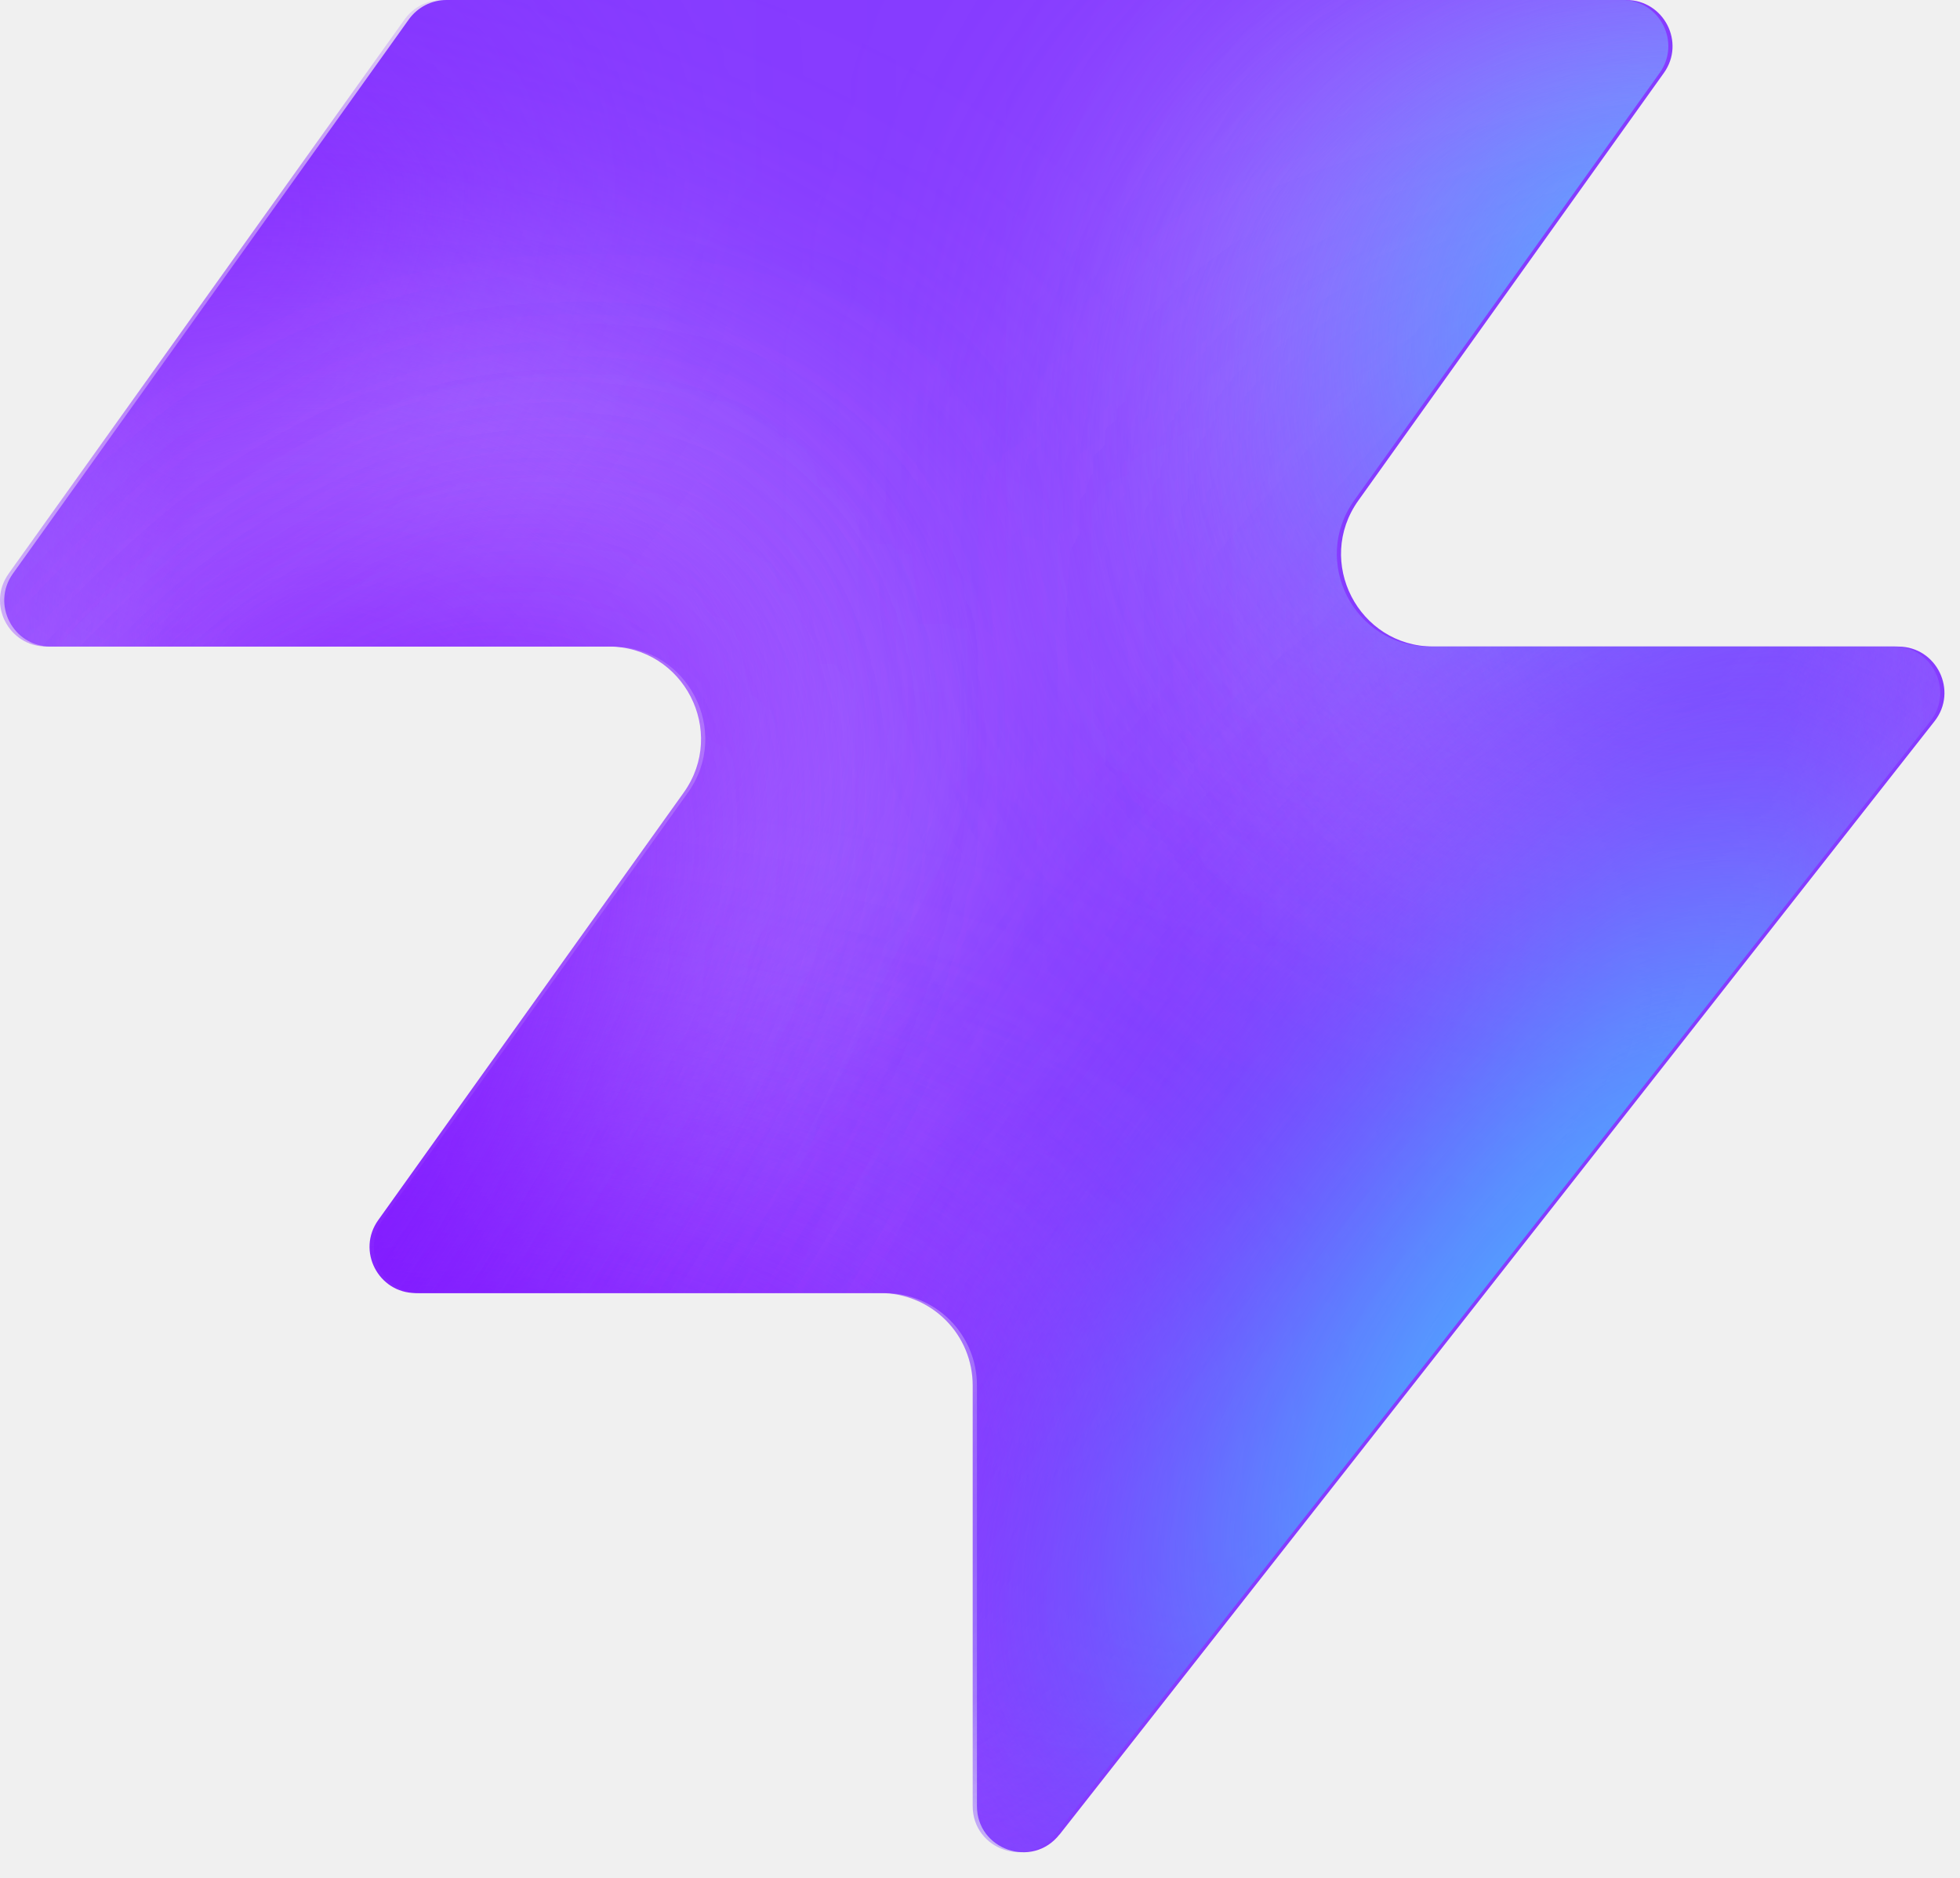
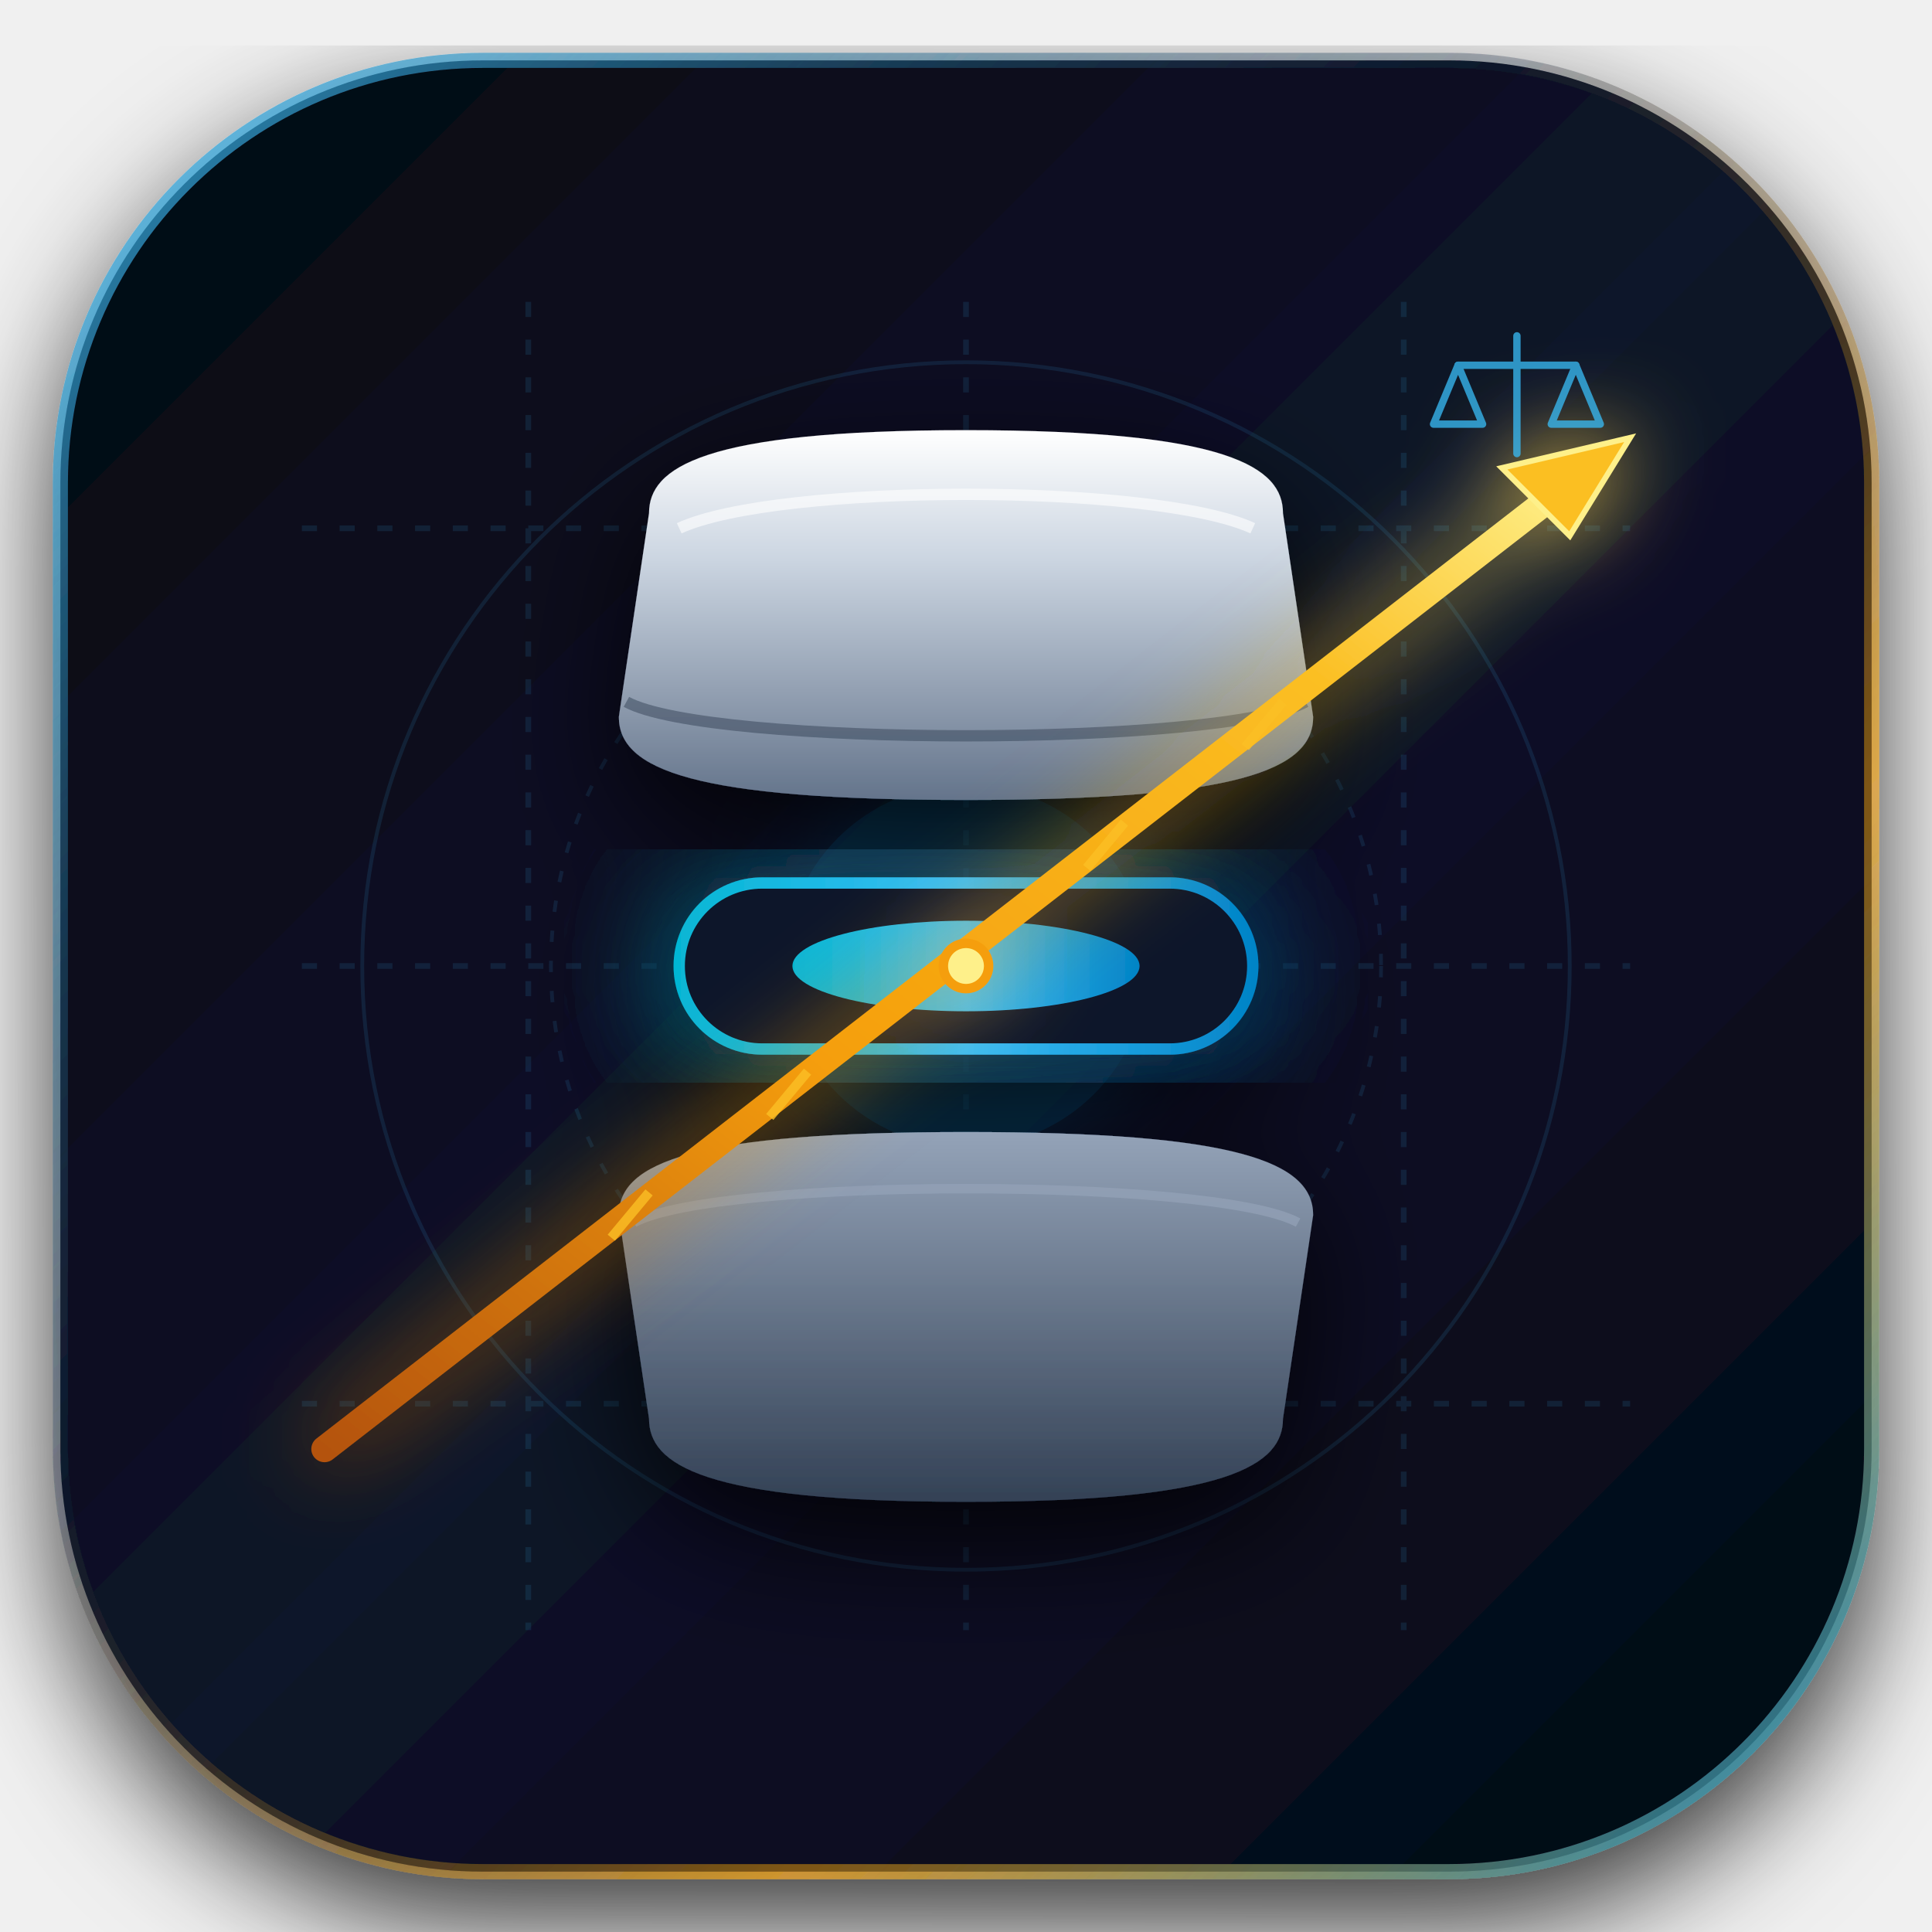
- <svg xmlns="http://www.w3.org/2000/svg" width="48" height="46" fill="none" viewBox="0 0 48 46">
-   <path fill="#863bff" d="M25.946 44.938c-.664.845-2.021.375-2.021-.698V33.937a2.26 2.26 0 0 0-2.262-2.262H10.287c-.92 0-1.456-1.04-.92-1.788l7.48-10.471c1.07-1.497 0-3.578-1.842-3.578H1.237c-.92 0-1.456-1.04-.92-1.788L10.013.474c.214-.297.556-.474.92-.474h28.894c.92 0 1.456 1.04.92 1.788l-7.48 10.471c-1.07 1.498 0 3.579 1.842 3.579h11.377c.943 0 1.473 1.088.89 1.83L25.947 44.94z" style="fill:#863bff;fill:color(display-p3 .525 .23 1);fill-opacity:1" />
-   <mask id="a" width="48" height="46" x="0" y="0" maskUnits="userSpaceOnUse" style="mask-type:alpha">
-     <path fill="#000" d="M25.842 44.938c-.664.844-2.021.375-2.021-.698V33.937a2.26 2.26 0 0 0-2.262-2.262H10.183c-.92 0-1.456-1.04-.92-1.788l7.48-10.471c1.07-1.498 0-3.579-1.842-3.579H1.133c-.92 0-1.456-1.04-.92-1.787L9.91.473c.214-.297.556-.474.92-.474h28.894c.92 0 1.456 1.04.92 1.788l-7.48 10.471c-1.07 1.498 0 3.578 1.842 3.578h11.377c.943 0 1.473 1.088.89 1.832L25.843 44.94z" style="fill:#000;fill-opacity:1" />
-   </mask>
-   <g mask="url(#a)">
-     <g filter="url(#b)">
-       <ellipse cx="5.508" cy="14.704" fill="#ede6ff" rx="5.508" ry="14.704" style="fill:#ede6ff;fill:color(display-p3 .927 .903 1);fill-opacity:1" transform="matrix(.00324 1 1 -.00324 -4.47 31.516)" />
-     </g>
-     <g filter="url(#c)">
-       <ellipse cx="10.399" cy="29.851" fill="#ede6ff" rx="10.399" ry="29.851" style="fill:#ede6ff;fill:color(display-p3 .927 .903 1);fill-opacity:1" transform="matrix(.00324 1 1 -.00324 -39.328 7.883)" />
-     </g>
-     <g filter="url(#d)">
-       <ellipse cx="5.508" cy="30.487" fill="#7e14ff" rx="5.508" ry="30.487" style="fill:#7e14ff;fill:color(display-p3 .492 .077 1);fill-opacity:1" transform="rotate(89.814 -25.913 -14.639)scale(1 -1)" />
-     </g>
-     <g filter="url(#e)">
-       <ellipse cx="5.508" cy="30.599" fill="#7e14ff" rx="5.508" ry="30.599" style="fill:#7e14ff;fill:color(display-p3 .492 .077 1);fill-opacity:1" transform="rotate(89.814 -32.644 -3.334)scale(1 -1)" />
-     </g>
-     <g filter="url(#f)">
-       <ellipse cx="5.508" cy="30.599" fill="#7e14ff" rx="5.508" ry="30.599" style="fill:#7e14ff;fill:color(display-p3 .492 .077 1);fill-opacity:1" transform="matrix(.00324 1 1 -.00324 -34.34 30.47)" />
-     </g>
-     <g filter="url(#g)">
-       <ellipse cx="14.072" cy="22.078" fill="#ede6ff" rx="14.072" ry="22.078" style="fill:#ede6ff;fill:color(display-p3 .927 .903 1);fill-opacity:1" transform="rotate(93.35 24.506 48.493)scale(-1 1)" />
-     </g>
-     <g filter="url(#h)">
-       <ellipse cx="3.47" cy="21.501" fill="#7e14ff" rx="3.47" ry="21.501" style="fill:#7e14ff;fill:color(display-p3 .492 .077 1);fill-opacity:1" transform="rotate(89.009 28.708 47.59)scale(-1 1)" />
-     </g>
-     <g filter="url(#i)">
-       <ellipse cx="3.47" cy="21.501" fill="#7e14ff" rx="3.47" ry="21.501" style="fill:#7e14ff;fill:color(display-p3 .492 .077 1);fill-opacity:1" transform="rotate(89.009 28.708 47.59)scale(-1 1)" />
-     </g>
-     <g filter="url(#j)">
-       <ellipse cx=".387" cy="8.972" fill="#7e14ff" rx="4.407" ry="29.108" style="fill:#7e14ff;fill:color(display-p3 .492 .077 1);fill-opacity:1" transform="rotate(39.51 .387 8.972)" />
-     </g>
-     <g filter="url(#k)">
-       <ellipse cx="47.523" cy="-6.092" fill="#7e14ff" rx="4.407" ry="29.108" style="fill:#7e14ff;fill:color(display-p3 .492 .077 1);fill-opacity:1" transform="rotate(37.892 47.523 -6.092)" />
-     </g>
-     <g filter="url(#l)">
-       <ellipse cx="41.412" cy="6.333" fill="#47bfff" rx="5.971" ry="9.665" style="fill:#47bfff;fill:color(display-p3 .28 .748 1);fill-opacity:1" transform="rotate(37.892 41.412 6.333)" />
-     </g>
-     <g filter="url(#m)">
-       <ellipse cx="-1.879" cy="38.332" fill="#7e14ff" rx="4.407" ry="29.108" style="fill:#7e14ff;fill:color(display-p3 .492 .077 1);fill-opacity:1" transform="rotate(37.892 -1.88 38.332)" />
-     </g>
-     <g filter="url(#n)">
-       <ellipse cx="-1.879" cy="38.332" fill="#7e14ff" rx="4.407" ry="29.108" style="fill:#7e14ff;fill:color(display-p3 .492 .077 1);fill-opacity:1" transform="rotate(37.892 -1.88 38.332)" />
-     </g>
-     <g filter="url(#o)">
-       <ellipse cx="35.651" cy="29.907" fill="#7e14ff" rx="4.407" ry="29.108" style="fill:#7e14ff;fill:color(display-p3 .492 .077 1);fill-opacity:1" transform="rotate(37.892 35.651 29.907)" />
-     </g>
-     <g filter="url(#p)">
-       <ellipse cx="38.418" cy="32.4" fill="#47bfff" rx="5.971" ry="15.297" style="fill:#47bfff;fill:color(display-p3 .28 .748 1);fill-opacity:1" transform="rotate(37.892 38.418 32.4)" />
-     </g>
-   </g>
+ <svg xmlns="http://www.w3.org/2000/svg" viewBox="0 0 512 512" width="100%" height="100%">
  <defs>
-     <filter id="b" width="60.045" height="41.654" x="-19.77" y="16.149" color-interpolation-filters="sRGB" filterUnits="userSpaceOnUse">
-       <feFlood flood-opacity="0" result="BackgroundImageFix" />
-       <feBlend in="SourceGraphic" in2="BackgroundImageFix" result="shape" />
-       <feGaussianBlur result="effect1_foregroundBlur_2002_17158" stdDeviation="7.659" />
+     <linearGradient id="bgGrad" x1="0%" y1="0%" x2="100%" y2="100%">
+       <stop offset="0%" stop-color="#050811" />
+       <stop offset="50%" stop-color="#0b1329" />
+       <stop offset="100%" stop-color="#040714" />
+     </linearGradient>
+     <linearGradient id="edgeGrad" x1="0%" y1="0%" x2="100%" y2="100%">
+       <stop offset="0%" stop-color="#38bdf8" stop-opacity="0.8" />
+       <stop offset="40%" stop-color="#1e293b" stop-opacity="0.3" />
+       <stop offset="70%" stop-color="#f59e0b" stop-opacity="0.5" />
+       <stop offset="100%" stop-color="#0284c7" stop-opacity="0.9" />
+     </linearGradient>
+     <linearGradient id="vertebraGrad" x1="0%" y1="0%" x2="0%" y2="100%">
+       <stop offset="0%" stop-color="#ffffff" />
+       <stop offset="35%" stop-color="#cbd5e1" />
+       <stop offset="100%" stop-color="#64748b" />
+     </linearGradient>
+     <linearGradient id="vertebraDark" x1="0%" y1="0%" x2="0%" y2="100%">
+       <stop offset="0%" stop-color="#94a3b8" />
+       <stop offset="100%" stop-color="#334155" />
+     </linearGradient>
+     <linearGradient id="cyanCore" x1="0%" y1="0%" x2="100%" y2="0%">
+       <stop offset="0%" stop-color="#06b6d4" />
+       <stop offset="50%" stop-color="#38bdf8" />
+       <stop offset="100%" stop-color="#0284c7" />
+     </linearGradient>
+     <linearGradient id="goldVector" x1="0%" y1="100%" x2="100%" y2="0%">
+       <stop offset="0%" stop-color="#b45309" />
+       <stop offset="40%" stop-color="#f59e0b" />
+       <stop offset="80%" stop-color="#fbbf24" />
+       <stop offset="100%" stop-color="#fef08a" />
+     </linearGradient>
+     <filter id="cyanGlow" x="-20%" y="-20%" width="140%" height="140%">
+       <feGaussianBlur stdDeviation="14" result="blur" />
+       <feComposite in="SourceGraphic" in2="blur" operator="over" />
    </filter>
-     <filter id="c" width="90.34" height="51.437" x="-54.613" y="-7.533" color-interpolation-filters="sRGB" filterUnits="userSpaceOnUse">
-       <feFlood flood-opacity="0" result="BackgroundImageFix" />
-       <feBlend in="SourceGraphic" in2="BackgroundImageFix" result="shape" />
-       <feGaussianBlur result="effect1_foregroundBlur_2002_17158" stdDeviation="7.659" />
+     <filter id="goldGlow" x="-30%" y="-30%" width="160%" height="160%">
+       <feGaussianBlur stdDeviation="12" result="blur" />
+       <feComposite in="SourceGraphic" in2="blur" operator="over" />
    </filter>
-     <filter id="d" width="79.355" height="29.4" x="-49.64" y="2.03" color-interpolation-filters="sRGB" filterUnits="userSpaceOnUse">
-       <feFlood flood-opacity="0" result="BackgroundImageFix" />
-       <feBlend in="SourceGraphic" in2="BackgroundImageFix" result="shape" />
-       <feGaussianBlur result="effect1_foregroundBlur_2002_17158" stdDeviation="4.596" />
-     </filter>
-     <filter id="e" width="79.579" height="29.4" x="-45.045" y="20.029" color-interpolation-filters="sRGB" filterUnits="userSpaceOnUse">
-       <feFlood flood-opacity="0" result="BackgroundImageFix" />
-       <feBlend in="SourceGraphic" in2="BackgroundImageFix" result="shape" />
-       <feGaussianBlur result="effect1_foregroundBlur_2002_17158" stdDeviation="4.596" />
-     </filter>
-     <filter id="f" width="79.579" height="29.4" x="-43.513" y="21.178" color-interpolation-filters="sRGB" filterUnits="userSpaceOnUse">
-       <feFlood flood-opacity="0" result="BackgroundImageFix" />
-       <feBlend in="SourceGraphic" in2="BackgroundImageFix" result="shape" />
-       <feGaussianBlur result="effect1_foregroundBlur_2002_17158" stdDeviation="4.596" />
-     </filter>
-     <filter id="g" width="74.749" height="58.852" x="15.756" y="-17.901" color-interpolation-filters="sRGB" filterUnits="userSpaceOnUse">
-       <feFlood flood-opacity="0" result="BackgroundImageFix" />
-       <feBlend in="SourceGraphic" in2="BackgroundImageFix" result="shape" />
-       <feGaussianBlur result="effect1_foregroundBlur_2002_17158" stdDeviation="7.659" />
-     </filter>
-     <filter id="h" width="61.377" height="25.362" x="23.548" y="2.284" color-interpolation-filters="sRGB" filterUnits="userSpaceOnUse">
-       <feFlood flood-opacity="0" result="BackgroundImageFix" />
-       <feBlend in="SourceGraphic" in2="BackgroundImageFix" result="shape" />
-       <feGaussianBlur result="effect1_foregroundBlur_2002_17158" stdDeviation="4.596" />
-     </filter>
-     <filter id="i" width="61.377" height="25.362" x="23.548" y="2.284" color-interpolation-filters="sRGB" filterUnits="userSpaceOnUse">
-       <feFlood flood-opacity="0" result="BackgroundImageFix" />
-       <feBlend in="SourceGraphic" in2="BackgroundImageFix" result="shape" />
-       <feGaussianBlur result="effect1_foregroundBlur_2002_17158" stdDeviation="4.596" />
-     </filter>
-     <filter id="j" width="56.045" height="63.649" x="-27.636" y="-22.853" color-interpolation-filters="sRGB" filterUnits="userSpaceOnUse">
-       <feFlood flood-opacity="0" result="BackgroundImageFix" />
-       <feBlend in="SourceGraphic" in2="BackgroundImageFix" result="shape" />
-       <feGaussianBlur result="effect1_foregroundBlur_2002_17158" stdDeviation="4.596" />
-     </filter>
-     <filter id="k" width="54.814" height="64.646" x="20.116" y="-38.415" color-interpolation-filters="sRGB" filterUnits="userSpaceOnUse">
-       <feFlood flood-opacity="0" result="BackgroundImageFix" />
-       <feBlend in="SourceGraphic" in2="BackgroundImageFix" result="shape" />
-       <feGaussianBlur result="effect1_foregroundBlur_2002_17158" stdDeviation="4.596" />
-     </filter>
-     <filter id="l" width="33.541" height="35.313" x="24.641" y="-11.323" color-interpolation-filters="sRGB" filterUnits="userSpaceOnUse">
-       <feFlood flood-opacity="0" result="BackgroundImageFix" />
-       <feBlend in="SourceGraphic" in2="BackgroundImageFix" result="shape" />
-       <feGaussianBlur result="effect1_foregroundBlur_2002_17158" stdDeviation="4.596" />
-     </filter>
-     <filter id="m" width="54.814" height="64.646" x="-29.286" y="6.009" color-interpolation-filters="sRGB" filterUnits="userSpaceOnUse">
-       <feFlood flood-opacity="0" result="BackgroundImageFix" />
-       <feBlend in="SourceGraphic" in2="BackgroundImageFix" result="shape" />
-       <feGaussianBlur result="effect1_foregroundBlur_2002_17158" stdDeviation="4.596" />
-     </filter>
-     <filter id="n" width="54.814" height="64.646" x="-29.286" y="6.009" color-interpolation-filters="sRGB" filterUnits="userSpaceOnUse">
-       <feFlood flood-opacity="0" result="BackgroundImageFix" />
-       <feBlend in="SourceGraphic" in2="BackgroundImageFix" result="shape" />
-       <feGaussianBlur result="effect1_foregroundBlur_2002_17158" stdDeviation="4.596" />
-     </filter>
-     <filter id="o" width="54.814" height="64.646" x="8.244" y="-2.416" color-interpolation-filters="sRGB" filterUnits="userSpaceOnUse">
-       <feFlood flood-opacity="0" result="BackgroundImageFix" />
-       <feBlend in="SourceGraphic" in2="BackgroundImageFix" result="shape" />
-       <feGaussianBlur result="effect1_foregroundBlur_2002_17158" stdDeviation="4.596" />
-     </filter>
-     <filter id="p" width="39.409" height="43.623" x="18.713" y="10.588" color-interpolation-filters="sRGB" filterUnits="userSpaceOnUse">
-       <feFlood flood-opacity="0" result="BackgroundImageFix" />
-       <feBlend in="SourceGraphic" in2="BackgroundImageFix" result="shape" />
-       <feGaussianBlur result="effect1_foregroundBlur_2002_17158" stdDeviation="4.596" />
+     <filter id="dropShadow" x="-20%" y="-20%" width="140%" height="140%">
+       <feDropShadow dx="0" dy="12" stdDeviation="16" flood-color="#000000" flood-opacity="0.8" />
    </filter>
  </defs>
+   <rect x="16" y="16" width="480" height="480" rx="112" fill="url(#bgGrad)" stroke="url(#edgeGrad)" stroke-width="4" filter="url(#dropShadow)" />
+   <g opacity="0.12" stroke="#38bdf8" stroke-width="1.5">
+     <line x1="80" y1="140" x2="432" y2="140" stroke-dasharray="4 6" />
+     <line x1="80" y1="256" x2="432" y2="256" stroke-dasharray="4 6" />
+     <line x1="80" y1="372" x2="432" y2="372" stroke-dasharray="4 6" />
+     <line x1="140" y1="80" x2="140" y2="432" stroke-dasharray="4 6" />
+     <line x1="256" y1="80" x2="256" y2="432" stroke-dasharray="4 6" />
+     <line x1="372" y1="80" x2="372" y2="432" stroke-dasharray="4 6" />
+     <circle cx="256" cy="256" r="160" fill="none" stroke="#38bdf8" stroke-width="1" />
+     <circle cx="256" cy="256" r="110" fill="none" stroke="#38bdf8" stroke-width="1" stroke-dasharray="3 5" />
+   </g>
+   <circle cx="256" cy="256" r="48" fill="#0284c7" opacity="0.35" filter="url(#cyanGlow)" />
+   <g filter="url(#dropShadow)">
+     <path d="M 172 136               C 172 124, 186 114, 256 114               C 326 114, 340 124, 340 136               L 348 190               C 348 204, 328 212, 256 212               C 184 212, 164 204, 164 190               Z" fill="url(#vertebraGrad)" />
+     <path d="M 180 140 C 206 128, 306 128, 332 140" fill="none" stroke="#ffffff" stroke-width="3" opacity="0.6" />
+     <path d="M 166 186 C 188 198, 324 198, 346 186" fill="none" stroke="#334155" stroke-width="3" opacity="0.5" />
+     <rect x="180" y="234" width="152" height="44" rx="22" fill="#0f172a" stroke="url(#cyanCore)" stroke-width="3" filter="url(#cyanGlow)" />
+     <ellipse cx="256" cy="256" rx="46" ry="12" fill="url(#cyanCore)" />
+     <path d="M 164 322               C 164 308, 184 300, 256 300               C 328 300, 348 308, 348 322               L 340 376               C 340 388, 326 398, 256 398               C 186 398, 172 388, 172 376               Z" fill="url(#vertebraDark)" />
+     <path d="M 168 324 C 190 312, 322 312, 344 324" fill="none" stroke="#94a3b8" stroke-width="2.5" opacity="0.7" />
+   </g>
+   <g filter="url(#goldGlow)">
+     <line x1="86" y1="384" x2="416" y2="128" stroke="url(#goldVector)" stroke-width="7" stroke-linecap="round" />
+     <circle cx="256" cy="256" r="6" fill="#fef08a" stroke="#f59e0b" stroke-width="2.5" />
+     <polygon points="432,116 398,124 416,142" fill="#fbbf24" stroke="#fef08a" stroke-width="1.5" />
+   </g>
+   <g stroke="#fbbf24" stroke-width="2.5" opacity="0.8">
+     <line x1="172" y1="316" x2="162" y2="328" />
+     <line x1="214" y1="284" x2="204" y2="296" />
+     <line x1="298" y1="218" x2="288" y2="230" />
+     <line x1="340" y1="186" x2="330" y2="198" />
+   </g>
+   <g transform="translate(376, 76) scale(0.65)" stroke="#38bdf8" stroke-width="3" fill="none" opacity="0.75">
+     <line x1="40" y1="20" x2="40" y2="68" stroke-linecap="round" />
+     <line x1="16" y1="32" x2="64" y2="32" stroke-linecap="round" />
+     <path d="M 16 32 L 6 56 L 26 56 Z" stroke-linejoin="round" />
+     <path d="M 64 32 L 54 56 L 74 56 Z" stroke-linejoin="round" />
+   </g>
</svg>
